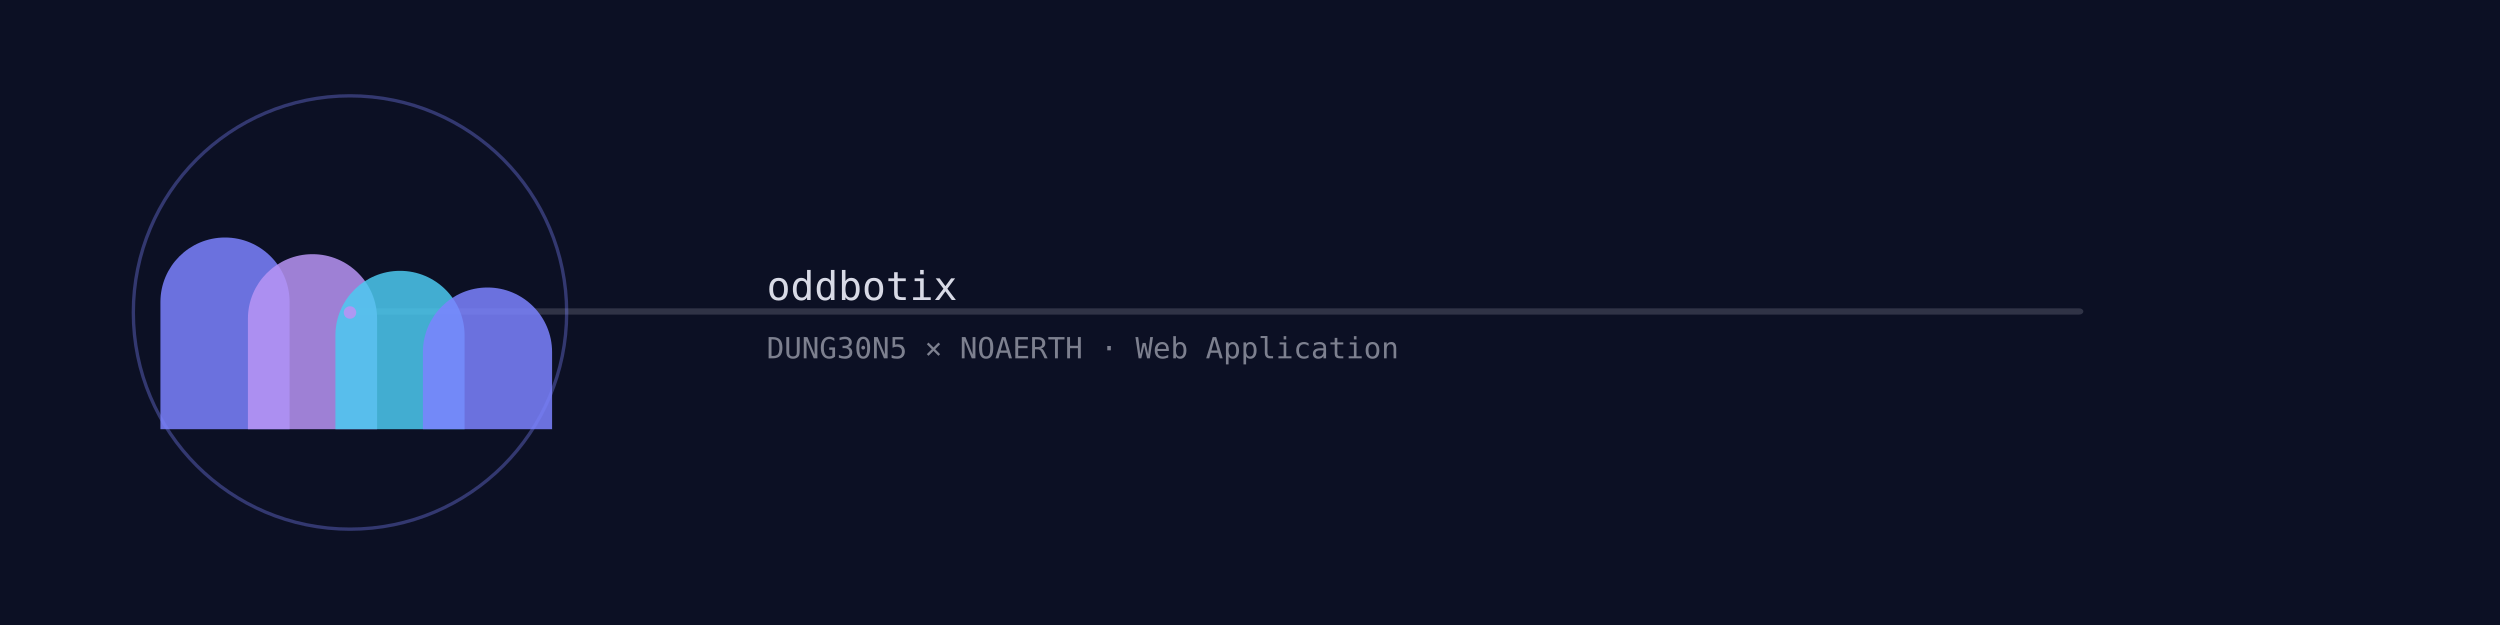
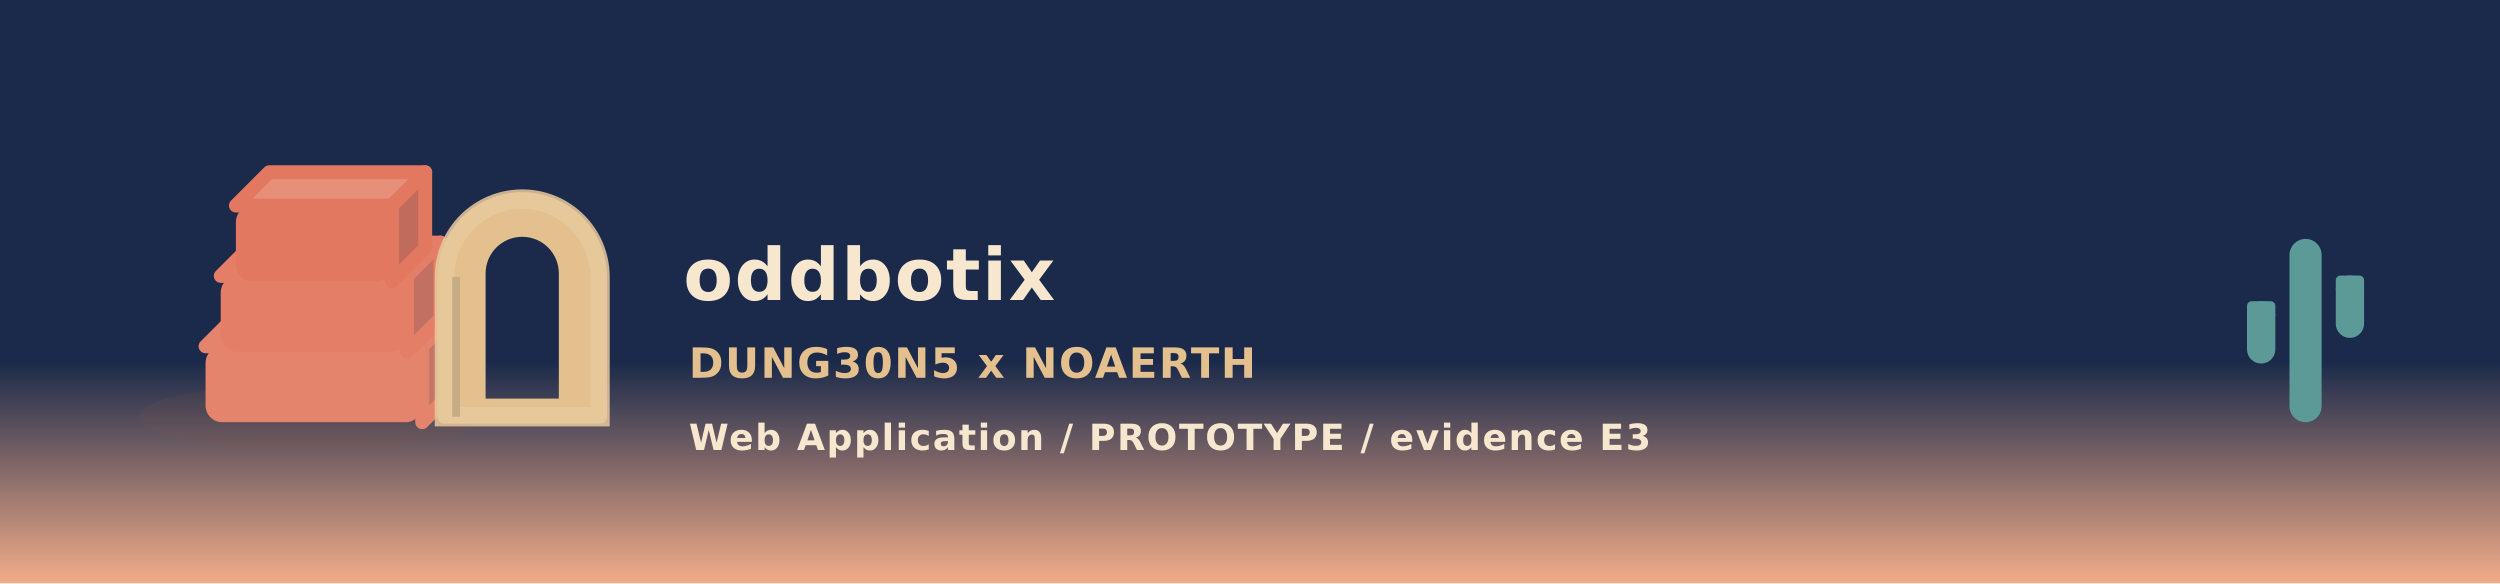
- <svg xmlns="http://www.w3.org/2000/svg" viewBox="0 0 1200 300" width="1200" height="300" role="img" aria-label="oddbotix identity object">
-   <rect width="1200" height="300" fill="#0c1024" />
-   <defs>
-     <linearGradient id="gft" x1="0" y1="0" x2="1" y2="1">
-       <stop offset="0%" stop-color="#7c83ff" />
-       <stop offset="100%" stop-color="#b794f4" />
-     </linearGradient>
-   </defs>
-   <rect x="168.00" y="148.00" width="832.00" height="3.00" rx="2.00" fill="rgba(238,240,251,0.160)" opacity="1.00" />
-   <path d="M77.00,206.00 L77.00,145.00 A31.00,31.00 0 0 1 139.00,145.00 L139.00,206.00 Z" fill="rgba(124,131,255,0.850)" opacity="1.00" />
-   <path d="M119.00,206.00 L119.00,153.00 A31.00,31.00 0 0 1 181.00,153.00 L181.00,206.00 Z" fill="rgba(183,148,244,0.850)" opacity="1.00" />
-   <path d="M161.00,206.00 L161.00,161.00 A31.00,31.00 0 0 1 223.00,161.00 L223.00,206.00 Z" fill="rgba(76,201,240,0.850)" opacity="1.00" />
-   <path d="M203.00,206.00 L203.00,169.00 A31.00,31.00 0 0 1 265.00,169.00 L265.00,206.00 Z" fill="rgba(124,131,255,0.850)" opacity="1.00" />
+ <svg xmlns="http://www.w3.org/2000/svg" width="900" height="210" viewBox="0 0 900 210" role="img" aria-label="oddbotix - identity object">
+   <linearGradient id="skyf" x1="0" y1="0" x2="0" y2="1">
+     <stop offset="0" stop-color="#1b2a4a" />
+     <stop offset="0.62" stop-color="#1b2a4a" />
+     <stop offset="1" stop-color="#f3ad8a" />
+   </linearGradient>
+   <rect width="900" height="210" fill="url(#skyf)" />
+   <rect x="0" y="352" width="900" height="-142" fill="#e3c08d" />
+   <rect x="0" y="352" width="900" height="3" fill="#e6c596" />
+   <ellipse cx="112" cy="150" rx="62" ry="12" fill="rgba(138,90,68,0.11)" />
  <g>
-     <circle cx="168.00" cy="150.00" r="104.00" fill="none" stroke="rgba(124,131,255,0.350)" stroke-width="1.60" opacity="1.00" />
-     <animate attributeName="opacity" values="0.25;1.0;0.25" dur="17.4s" begin="0s" repeatCount="indefinite" />
+     <path d="M74,124.67 L152,124.67 L164,112.67 L86,112.67 Z" fill="#e99a82" stroke="#e5846c" stroke-width="5" stroke-linejoin="round" />
+     <path d="M152,124.67 L164,112.67 L164,140 L152,152 Z" fill="#c37566" stroke="#e5846c" stroke-width="5" stroke-linejoin="round" />
+     <rect x="74" y="124.67" width="78" height="27.33" rx="6" fill="#e5846c" />
+     <path d="M79.46,99.33 L146.54,99.33 L158.54,87.33 L91.46,87.33 Z" fill="#e8957d" stroke="#e47e66" stroke-width="5" stroke-linejoin="round" />
+     <path d="M146.54,99.33 L158.54,87.33 L158.54,114.67 L146.54,126.67 Z" fill="#c27061" stroke="#e47e66" stroke-width="5" stroke-linejoin="round" />
+     <rect x="79.46" y="99.33" width="67.08" height="27.33" rx="6" fill="#e47e66" />
+     <path d="M84.92,74 L141.08,74 L153.08,62 L96.92,62 Z" fill="#e79079" stroke="#e37861" stroke-width="5" stroke-linejoin="round" />
+     <path d="M141.08,74 L153.08,62 L153.08,89.33 L141.08,101.33 Z" fill="#c16b5d" stroke="#e37861" stroke-width="5" stroke-linejoin="round" />
+     <rect x="84.92" y="74" width="56.16" height="27.33" rx="6" fill="#e37861" />
+     <animate attributeName="opacity" values="0.72;1;0.72" dur="6s" begin="0s" repeatCount="indefinite" />
  </g>
-   <circle cx="168" cy="150" r="3" fill="rgba(183,148,244,0.900)">
-     <animate attributeName="opacity" values="0.35;0.95;0.35" dur="17.4s" begin="0s" repeatCount="indefinite" />
-   </circle>
-   <text x="368" y="144" font-family="ui-monospace,Menlo,monospace" font-size="19" fill="rgba(238,240,251,0.900)">oddbotix</text>
-   <text x="368" y="172" font-family="ui-monospace,Menlo,monospace" font-size="14" fill="rgba(238,240,251,0.500)">DUNG30N5 × NOAERTH · Web Application</text>
+   <path d="M160,150 L160,99.68 A28,28 0 0 1 216,99.68 L216,150 Z M172.32,146 L172.32,98.43 A15.68,15.68 0 0 1 203.68,98.43 L203.68,146 Z" fill="#e3c08d" fill-rule="evenodd" stroke="#e3c08d" stroke-width="5" stroke-linejoin="round" />
+   <path d="M160,150 L160,99.68 A28,28 0 0 1 216,99.68 L216,150 Z" fill="none" stroke="#e8c99d" stroke-width="7" stroke-linecap="round" opacity="0.85" />
+   <rect x="162.8" y="99.68" width="2.8" height="50.32" fill="#c7ab84" />
+   <text x="246" y="108" font-family="Verdana,DejaVu Sans,sans-serif" font-size="26" font-weight="700" letter-spacing="0.6" fill="#f6e7ce" text-anchor="start">oddbotix</text>
+   <text x="248" y="136" font-family="Verdana,DejaVu Sans,sans-serif" font-size="15" font-weight="700" letter-spacing="0.6" fill="#e3c08d" text-anchor="start">DUNG30N5 x NOAERTH</text>
+   <text x="248" y="162" font-family="Verdana,DejaVu Sans,sans-serif" font-size="13" font-weight="700" letter-spacing="0.6" fill="#f6e7ce" text-anchor="start">Web Application  /  PROTOTYPE  /  evidence E3</text>
+   <rect x="824.22" y="86" width="11.56" height="66" rx="5.78" fill="#5b9a97" />
+   <rect x="808.92" y="108.44" width="10.2" height="22.44" rx="5.1" fill="#5b9a97" />
+   <rect x="808.92" y="108.44" width="10.2" height="6.6" rx="1.7" fill="#5b9a97" />
+   <rect x="840.88" y="99.2" width="10.2" height="22.44" rx="5.1" fill="#5b9a97" />
+   <rect x="840.88" y="99.2" width="10.2" height="6.6" rx="1.7" fill="#5b9a97" />
</svg>
